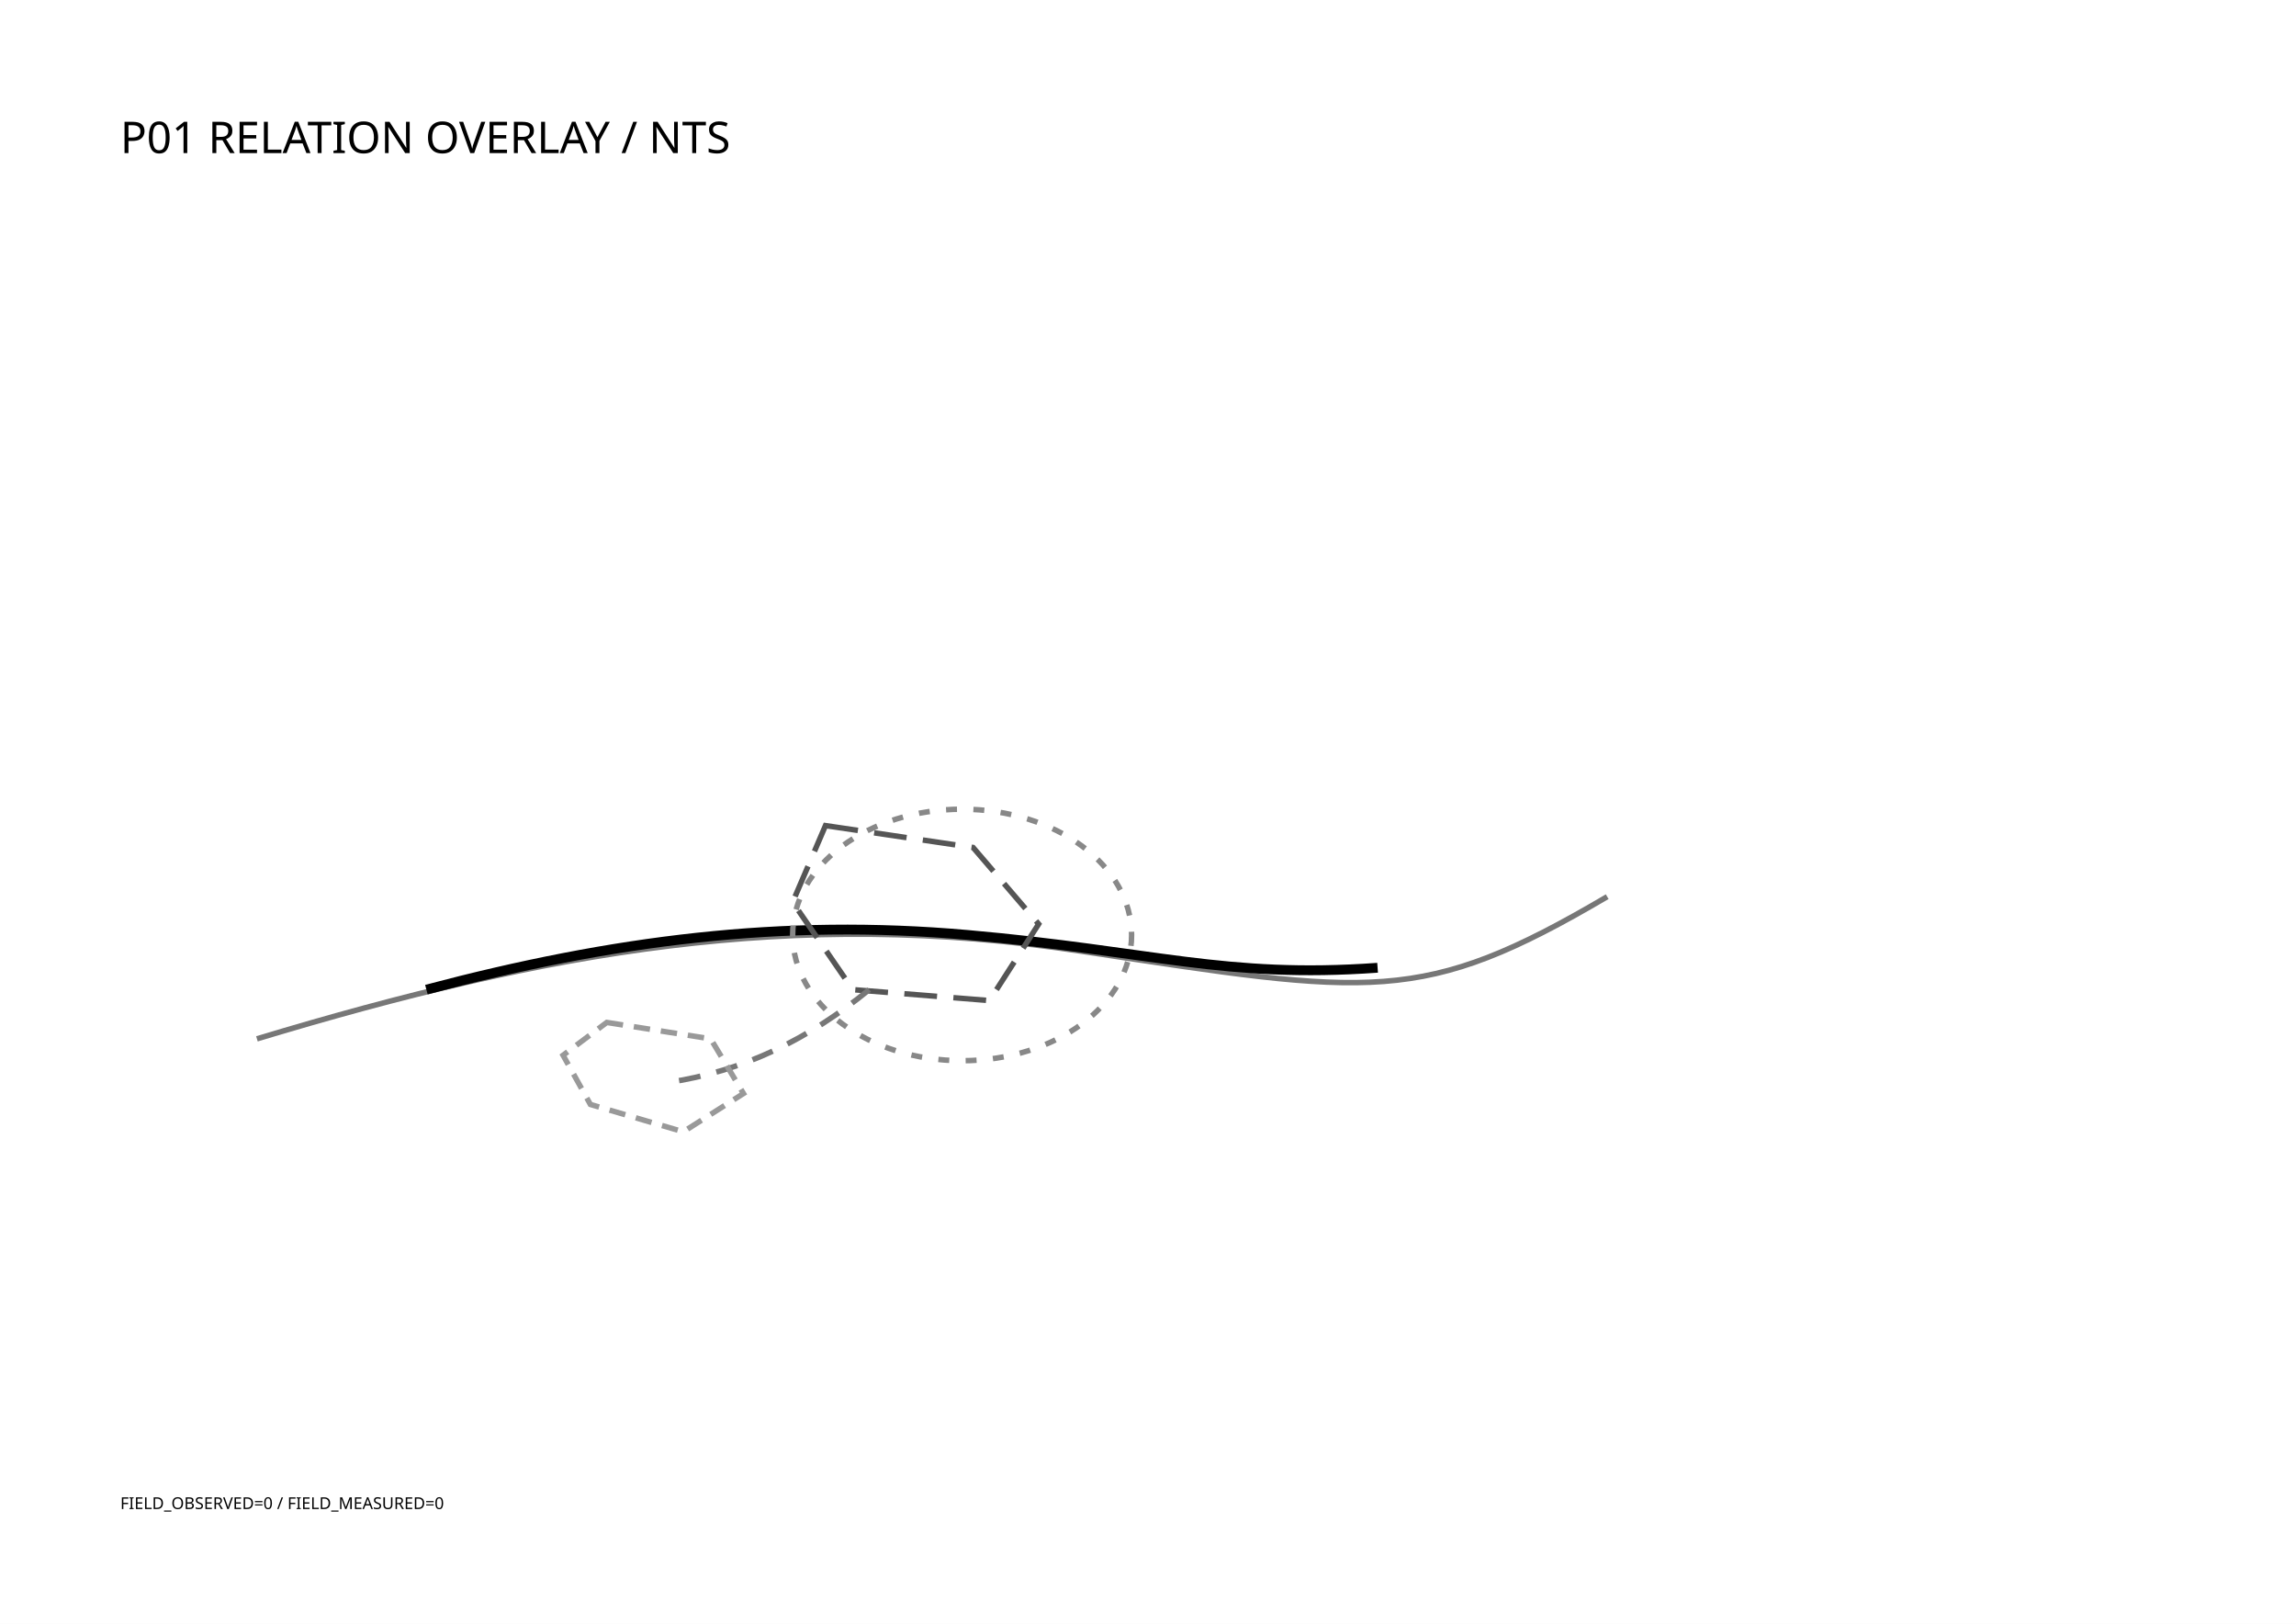
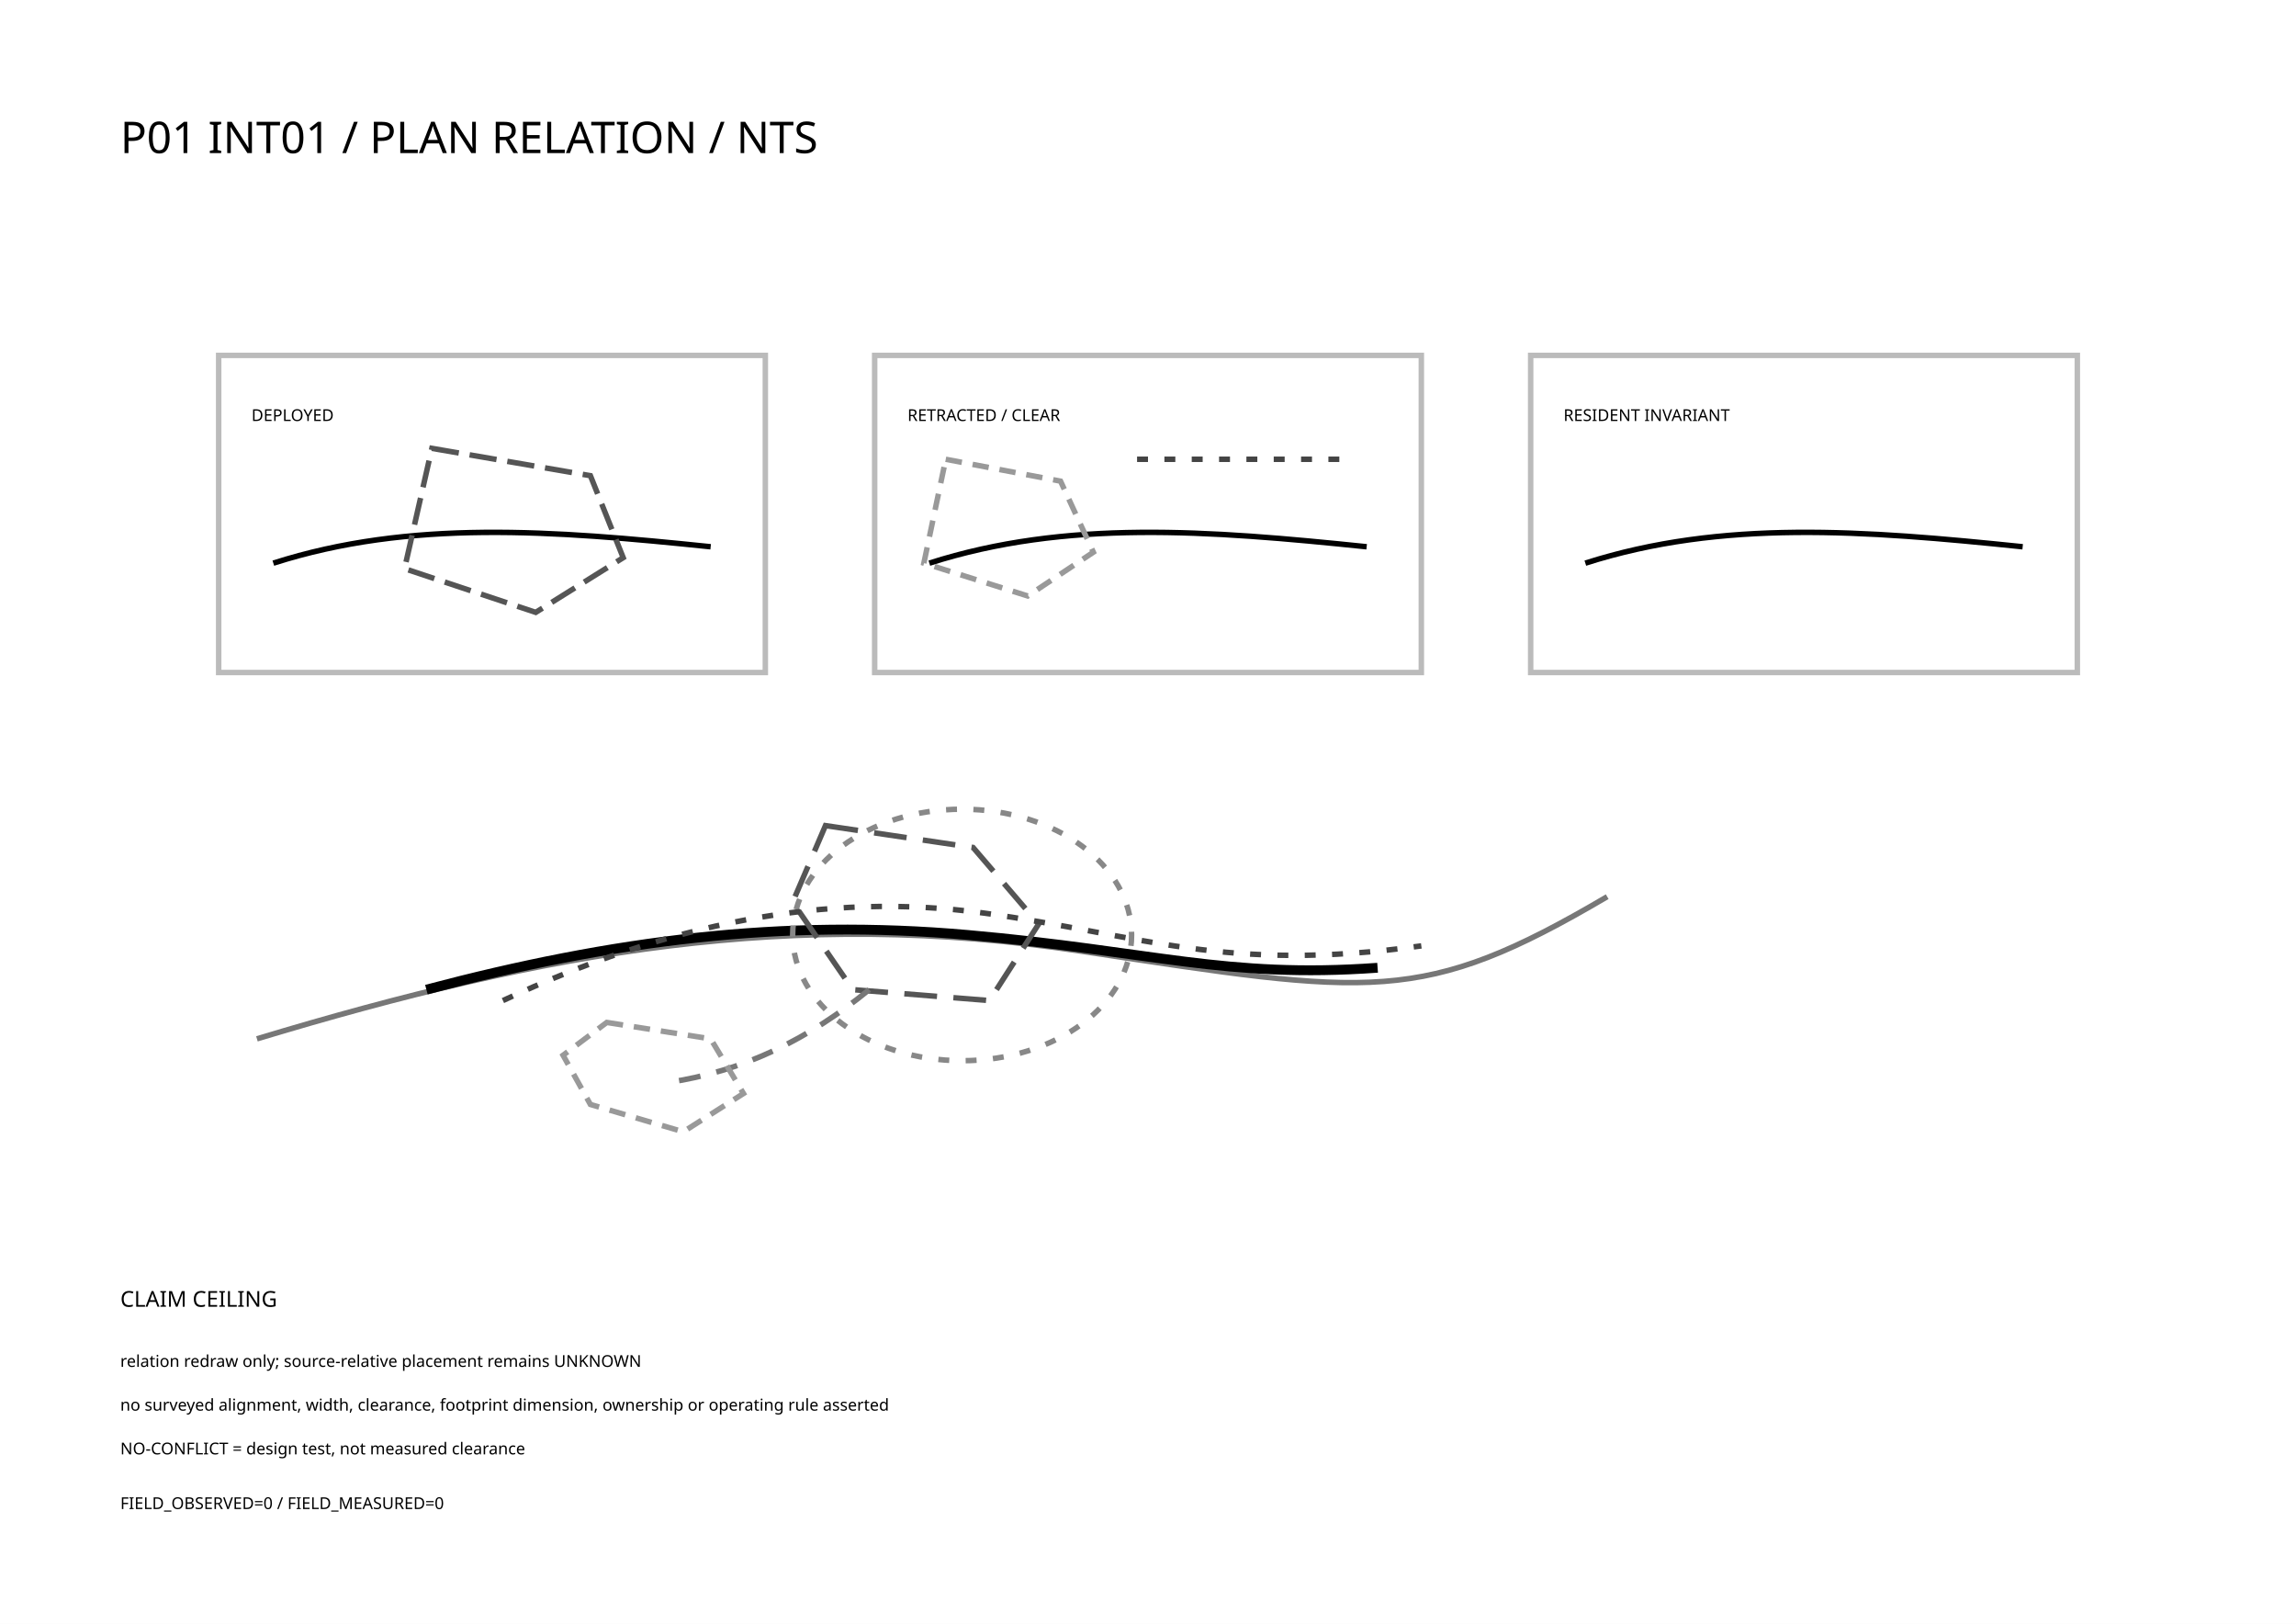
<svg xmlns="http://www.w3.org/2000/svg" width="420mm" height="297mm" viewBox="0 0 420 297">
  <rect width="420" height="297" fill="white" />
  <path id="REL-ROUTE-PRIMARY-01" d="M47 190 C100 174 145 166 198 174 S260 184 294 164" fill="none" stroke="#777" />
  <path id="INT01-RESIDENT-INVARIANT" d="M78 181 C112 172 143 168 177 171 S224 179 252 177" fill="none" stroke="black" stroke-width="1.8" />
  <ellipse id="INT01-PLACEMENT-QUESTION-ZONE" cx="176" cy="171" rx="31" ry="23" fill="none" stroke="#888" stroke-dasharray="2 3" />
  <path id="INT01-DEPLOYED-FOOTPRINT" d="M151 151 L178 155 L190 169 L181 183 L156 181 L145 165 Z" fill="none" stroke="#555" stroke-dasharray="6 3" />
  <path id="INT01-RETRACT-VECTOR" d="M159 181 C148 190 136 196 122 198" fill="none" stroke="#777" stroke-dasharray="4 3" />
  <path id="INT01-RETRACTED-FOOTPRINT" d="M111 187 L130 190 L136 200 L125 207 L108 202 L103 193 Z" fill="none" stroke="#999" stroke-dasharray="3 2" />
-   <text x="22" y="28" font-family="sans-serif" font-size="8">P01 RELATION OVERLAY / NTS</text>
-   <text x="22" y="276" font-family="sans-serif" font-size="3">FIELD_OBSERVED=0 / FIELD_MEASURED=0</text>
+   <path id="INT01-NO-CONFLICT-BOUNDARY" d="M92 183 C122 169 151 163 180 167 S224 178 260 173" fill="none" stroke="#444" stroke-dasharray="2 3" />
+   <g id="INT01-STATE-STRIP" fill="none">
+     <rect x="40" y="65" width="100" height="58" stroke="#bbb" />
+     <path id="INT01-DEPLOYED-SPINE-MINI" d="M50 103 C75 95 101 97 130 100" stroke="black" />
+     <path id="INT01-DEPLOYED-FOOTPRINT-MINI" d="M79 82 L108 87 L114 102 L98 112 L74 104 Z" stroke="#555" stroke-dasharray="5 2" />
+     <rect x="160" y="65" width="100" height="58" stroke="#bbb" />
+     <path id="INT01-RETRACTED-SPINE-MINI" d="M170 103 C195 95 221 97 250 100" stroke="black" />
+     <path id="INT01-RETRACTED-FOOTPRINT-MINI" d="M173 84 L194 88 L200 101 L188 109 L169 103 Z" stroke="#999" stroke-dasharray="3 2" />
+     <path id="INT01-CLEAR-RELATION-MINI" d="M208 84 L246 84" stroke="#444" stroke-dasharray="2 3" />
+     <rect x="280" y="65" width="100" height="58" stroke="#bbb" />
+     <path id="INT01-INVARIANT-SPINE-MINI" d="M290 103 C315 95 341 97 370 100" stroke="black" />
+   </g>
+   <g font-family="sans-serif">
+     <text x="22" y="28" font-size="8">P01 INT01 / PLAN RELATION / NTS</text>
+     <text x="46" y="77" font-size="3">DEPLOYED</text>
+     <text x="166" y="77" font-size="3">RETRACTED / CLEAR</text>
+     <text x="286" y="77" font-size="3">RESIDENT INVARIANT</text>
+     <text x="22" y="239" font-size="4">CLAIM CEILING</text>
+     <text x="22" y="250" font-size="3">relation redraw only; source-relative placement remains UNKNOWN</text>
+     <text x="22" y="258" font-size="3">no surveyed alignment, width, clearance, footprint dimension, ownership or operating rule asserted</text>
+     <text x="22" y="266" font-size="3">NO-CONFLICT = design test, not measured clearance</text>
+     <text x="22" y="276" font-size="3">FIELD_OBSERVED=0 / FIELD_MEASURED=0</text>
+   </g>
</svg>
